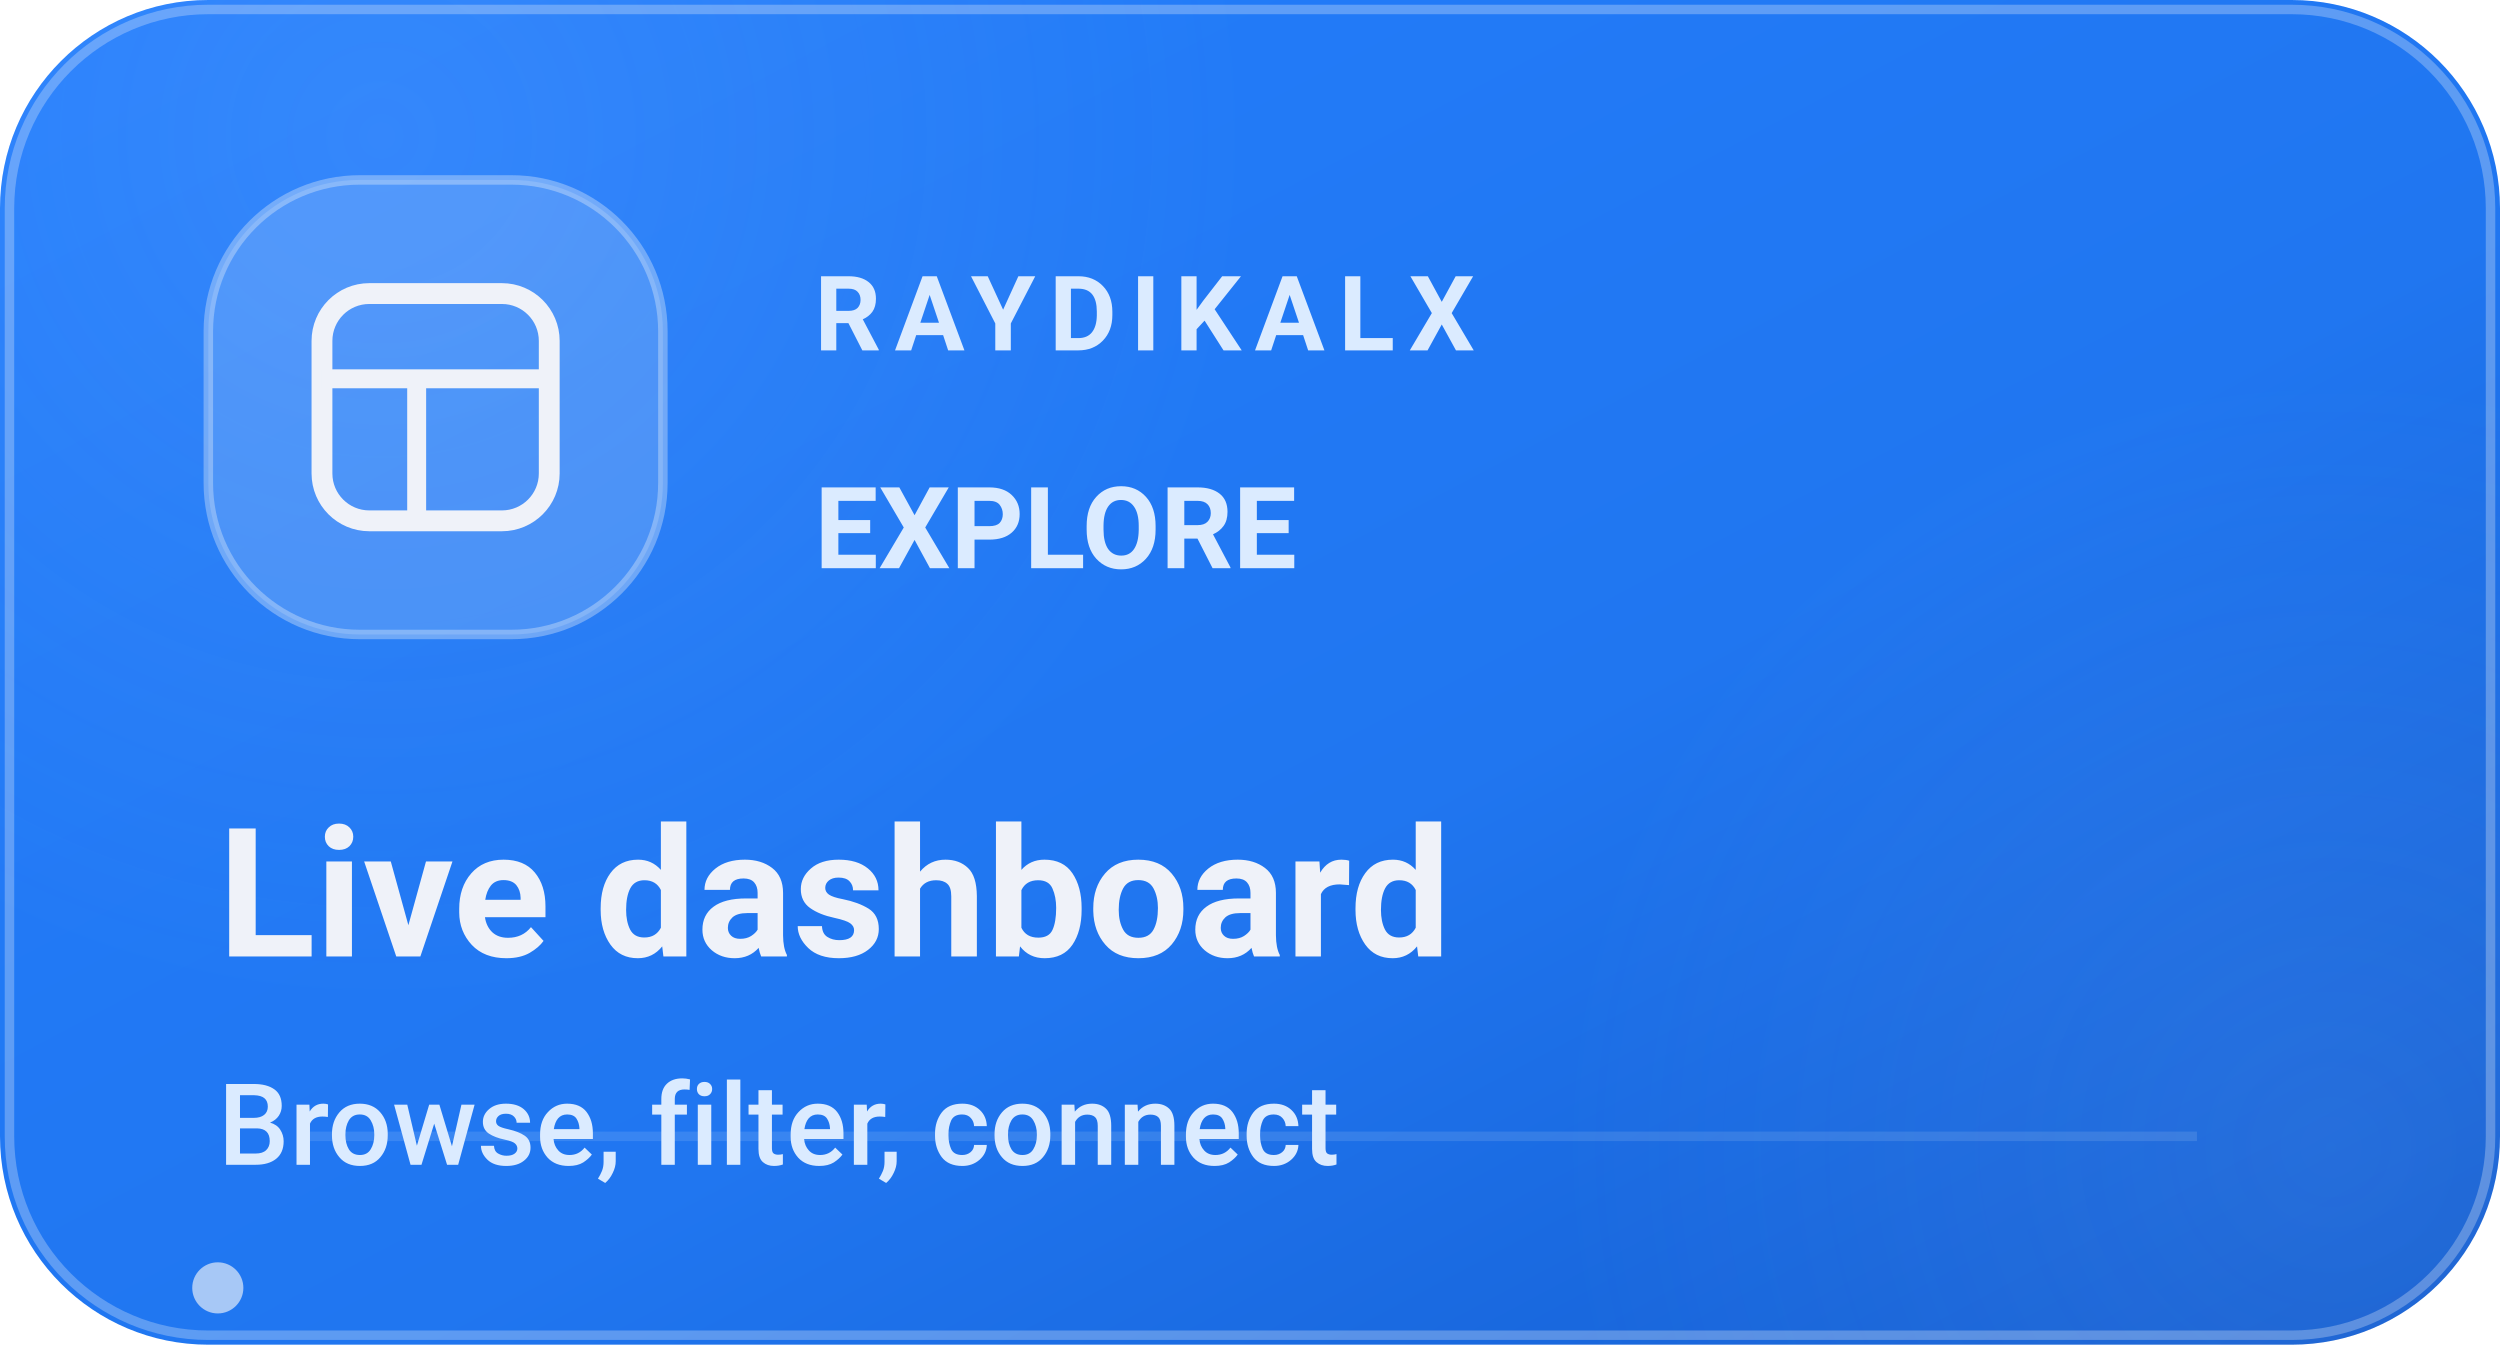
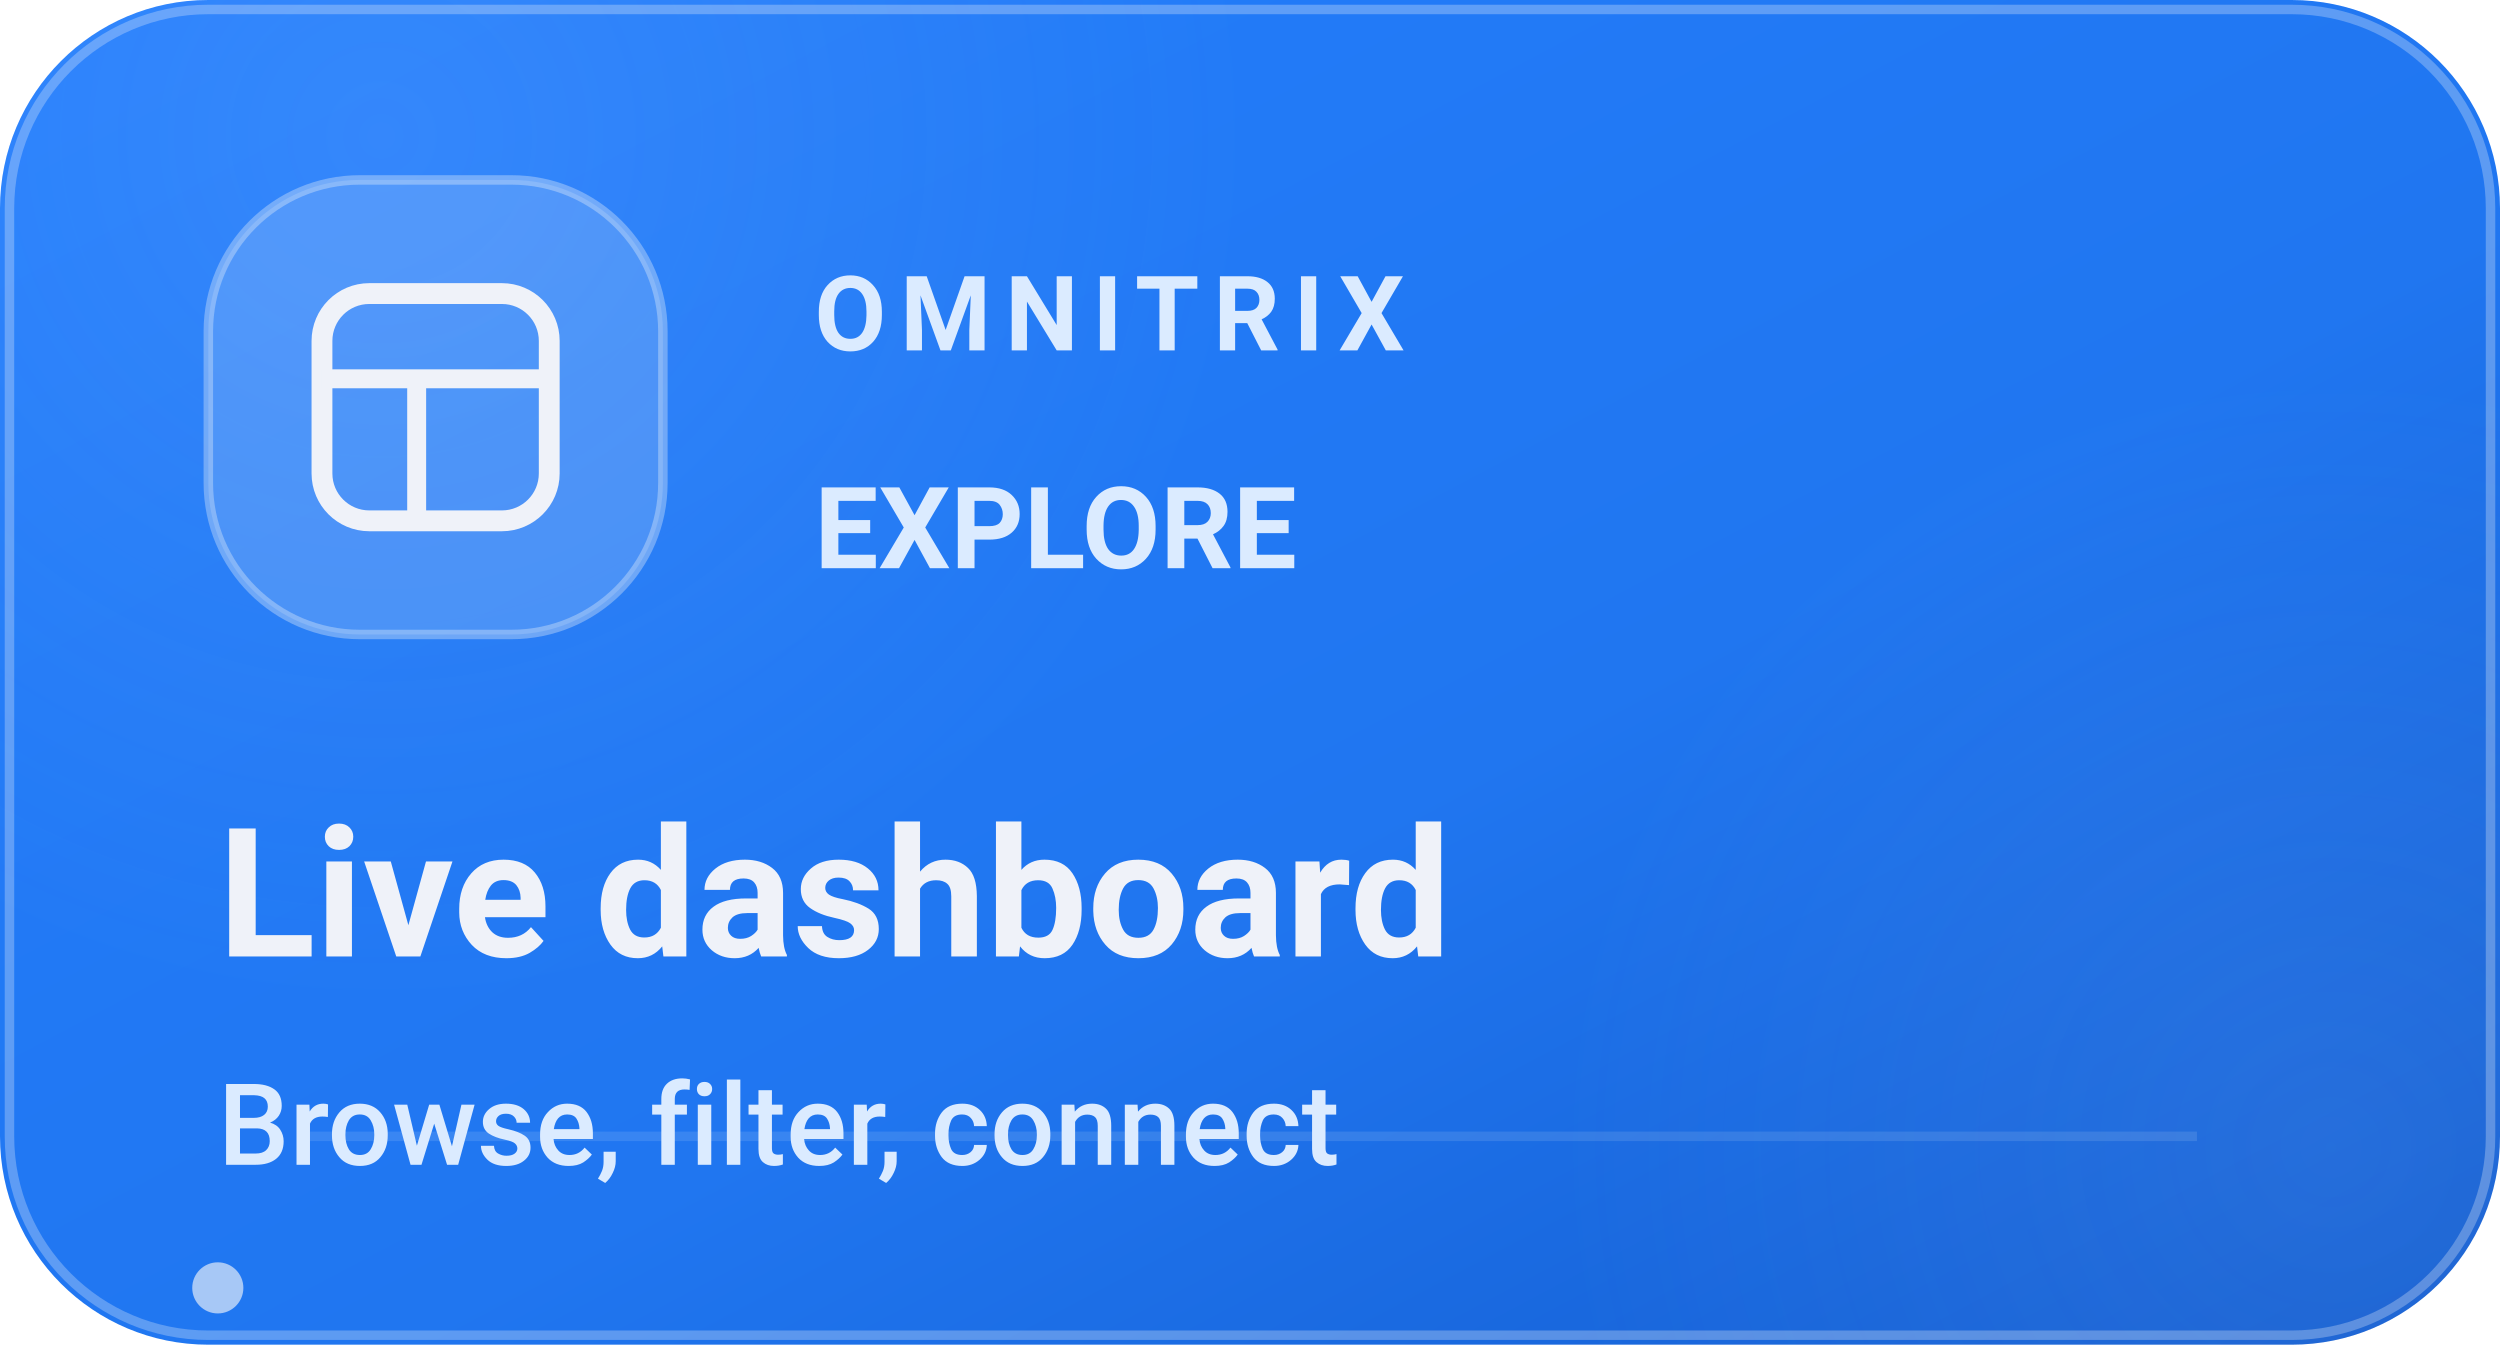
<svg xmlns="http://www.w3.org/2000/svg" width="264" height="142" viewBox="0 0 264 142" role="img" aria-label="Live dashboard">
  <style>@media (prefers-reduced-motion: reduce){.rm0{opacity:0.5!important}.rm1{opacity:0!important}}</style>
  <defs>
    <linearGradient id="bg" x1="0" y1="0" x2="1" y2="1">
      <stop offset="0" stop-color="#247EFD" />
      <stop offset=".58" stop-color="#2076F0" />
      <stop offset="1" stop-color="#135CCF" />
    </linearGradient>
    <radialGradient id="cloud">
      <stop stop-color="#B4D8FF" stop-opacity=".24" />
      <stop offset="1" stop-color="#B4D8FF" stop-opacity="0" />
    </radialGradient>
    <linearGradient id="sweep">
      <stop stop-color="#fff" stop-opacity="0" />
      <stop offset=".5" stop-color="#fff" stop-opacity=".12" />
      <stop offset="1" stop-color="#fff" stop-opacity="0" />
    </linearGradient>
    <linearGradient id="edge">
      <stop stop-color="#EFF2F9" stop-opacity=".12" />
      <stop offset=".45" stop-color="#EFF2F9" stop-opacity=".8" />
      <stop offset="1" stop-color="#EFF2F9" stop-opacity=".12" />
    </linearGradient>
    <clipPath id="round">
      <rect width="264" height="142" rx="22" />
    </clipPath>
  </defs>
  <g clip-path="url(#round)">
    <rect width="264" height="142" fill="url(#bg)" />
    <circle cx="40" cy="14" r="92" fill="url(#cloud)" opacity=".5" class="rm0">
      <animate attributeName="opacity" values=".34;.58;.34" dur="11s" repeatCount="indefinite" />
    </circle>
    <circle cx="246" cy="121" r="82" fill="url(#cloud)" opacity=".4" />
    <path d="M32 120H232" stroke="#EFF2F9" stroke-opacity=".12" />
    <rect x="1" y="1" width="262" height="140" rx="21" stroke="#EFF2F9" stroke-opacity=".30" fill="none" />
    <rect x="22" y="19" width="48" height="48" rx="16" fill="#EFF2F9" fill-opacity=".17" stroke="#EFF2F9" stroke-opacity=".35" />
    <g transform="translate(46 43)">
      <rect x="-12" y="-12" width="24" height="24" rx="5" fill="none" stroke="#EFF2F9" stroke-width="2.2" />
      <path d="M-12-3H12M-2-3V12" stroke="#EFF2F9" stroke-width="2" />
    </g>
-     <text x="86" y="37" font-family="-apple-system,BlinkMacSystemFont,'Segoe UI',Roboto,'Helvetica Neue',Arial,'DejaVu Sans',sans-serif" font-size="11" font-weight="760" fill="#DBEBFF" letter-spacing="1.45">RAYDIKALX</text>
+     <text x="86" y="37" font-family="-apple-system,BlinkMacSystemFont,'Segoe UI',Roboto,'Helvetica Neue',Arial,'DejaVu Sans',sans-serif" font-size="11" font-weight="760" fill="#DBEBFF" letter-spacing="1.45">OMNITRIX</text>
    <text x="86" y="60" font-family="-apple-system,BlinkMacSystemFont,'Segoe UI',Roboto,'Helvetica Neue',Arial,'DejaVu Sans',sans-serif" font-size="12" font-weight="740" fill="#DBEBFF">EXPLORE</text>
    <text x="23" y="101" font-family="-apple-system,BlinkMacSystemFont,'Segoe UI',Roboto,'Helvetica Neue',Arial,'DejaVu Sans',sans-serif" font-size="19" font-weight="780" fill="#EFF2F9">Live dashboard</text>
    <text x="23" y="123" font-family="-apple-system,BlinkMacSystemFont,'Segoe UI',Roboto,'Helvetica Neue',Arial,'DejaVu Sans',sans-serif" font-size="12" font-weight="530" fill="#DBEBFF">Browse, filter, connect</text>
    <path d="M16 2H248" stroke="url(#edge)" stroke-width="2" />
    <circle cx="23" cy="136" r="2.7" fill="#EFF2F9" opacity=".65" class="rm1">
      <animate attributeName="cx" values="23;241;23" dur="7s" repeatCount="indefinite" />
      <animate attributeName="opacity" values="0;.8;0" dur="7s" repeatCount="indefinite" />
    </circle>
  </g>
</svg>
